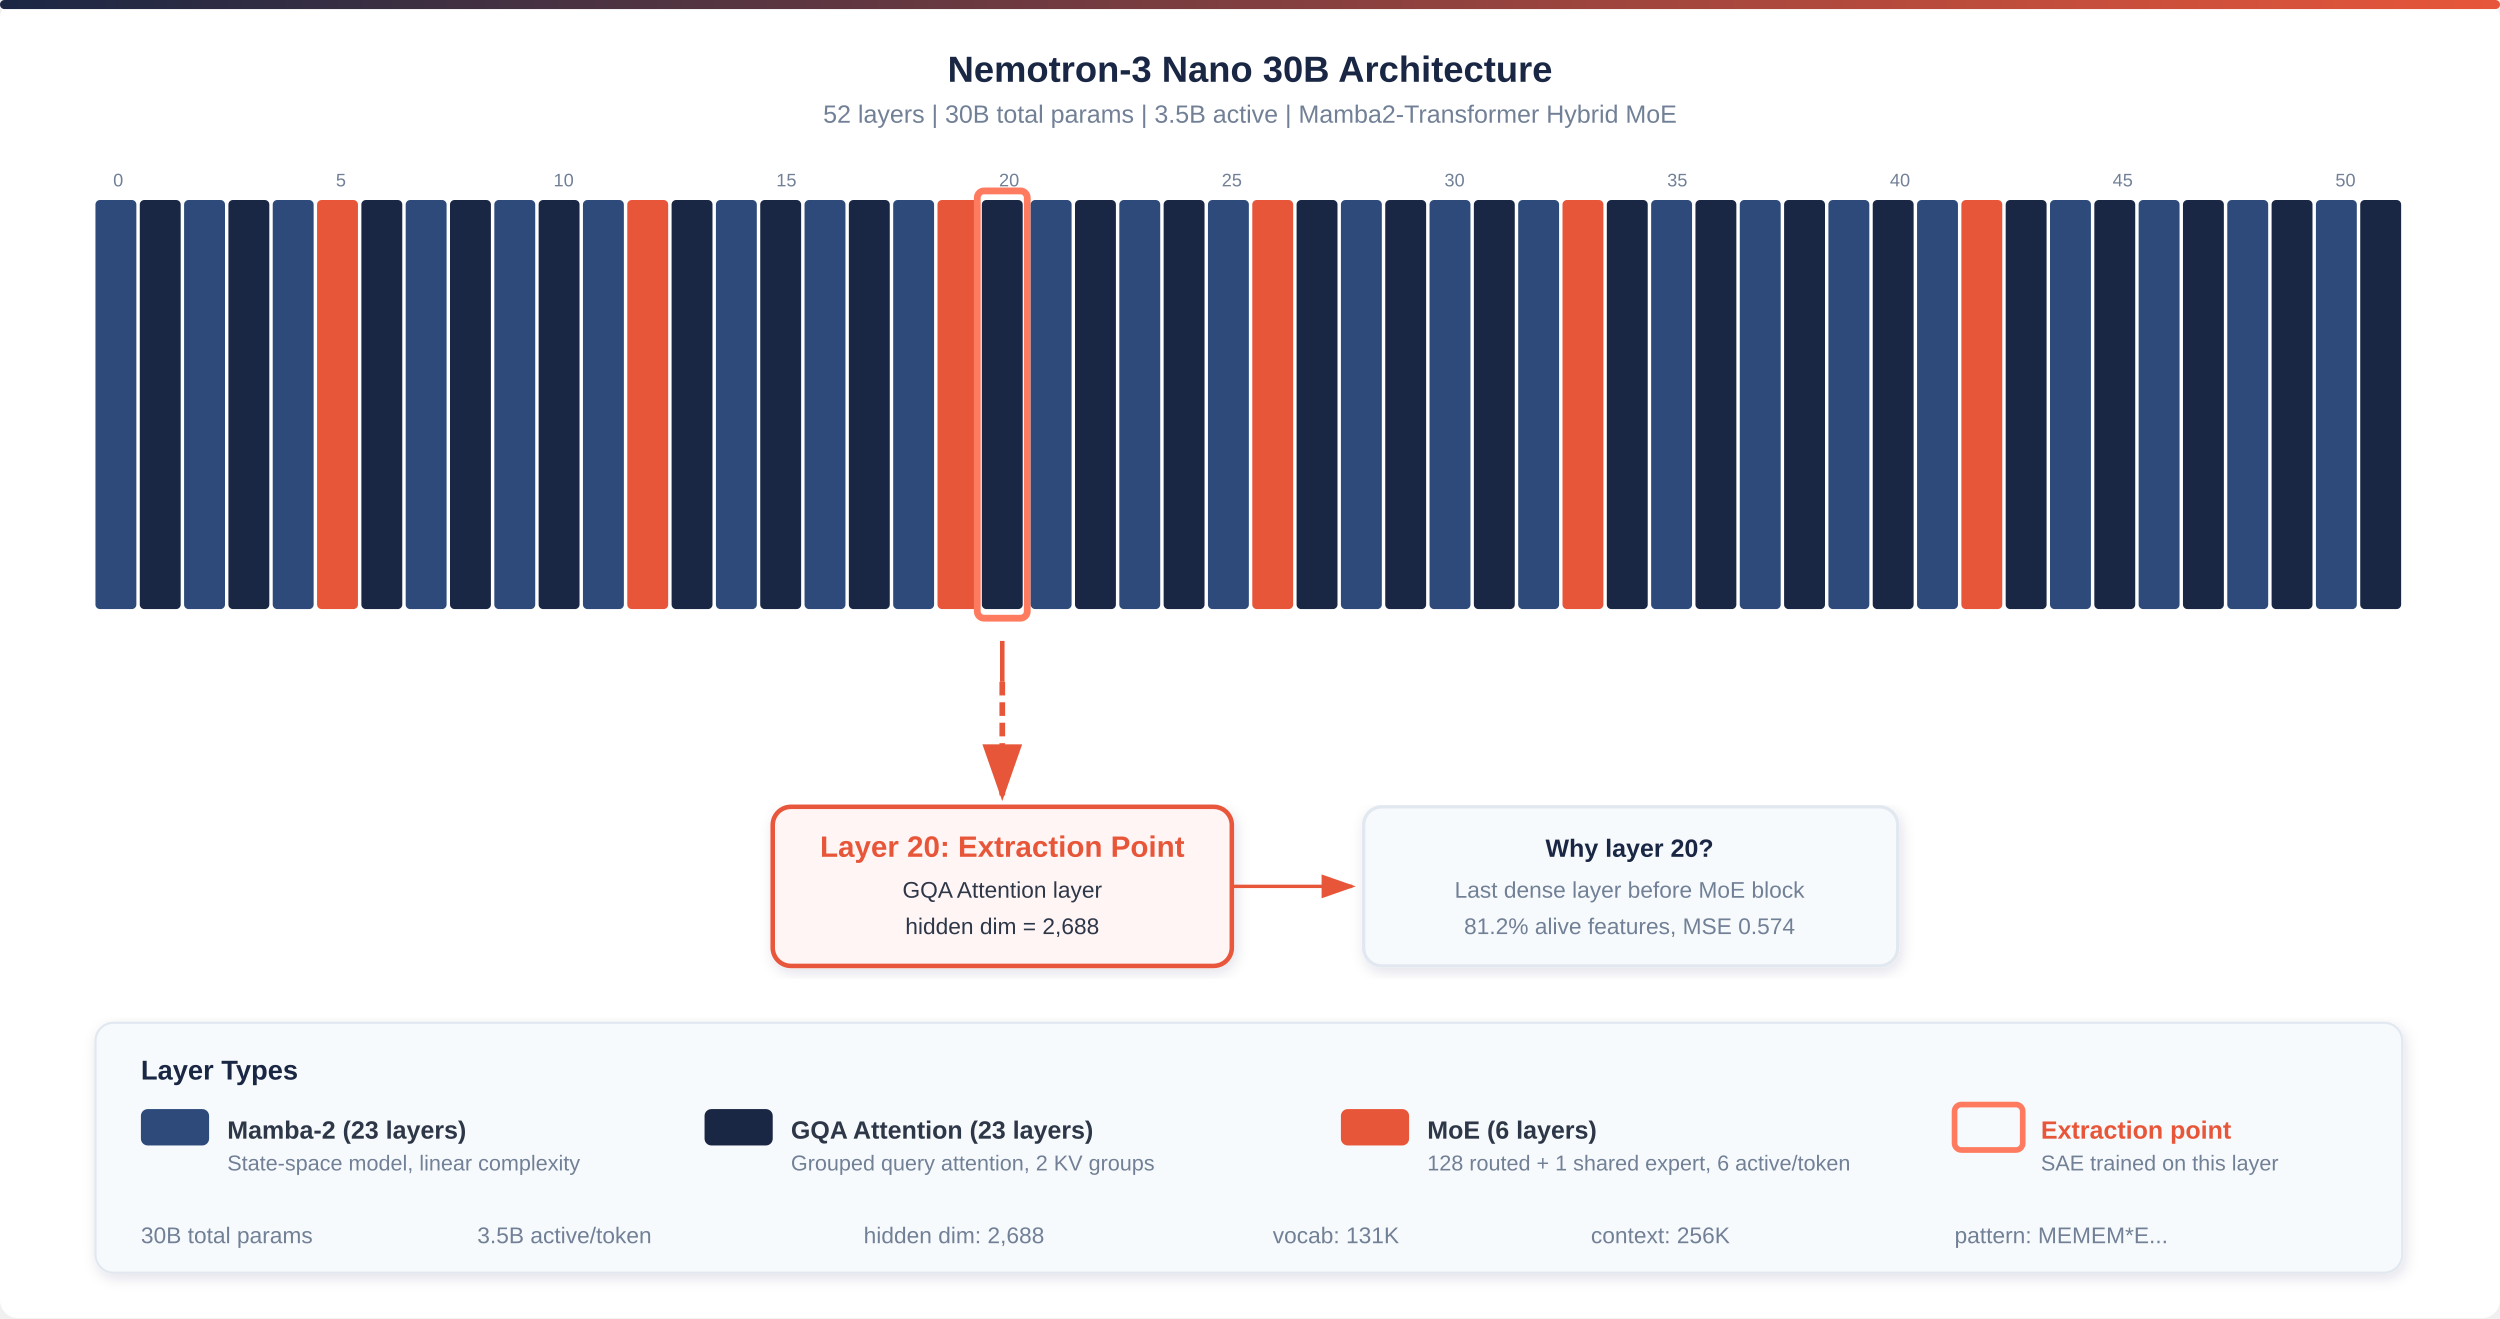
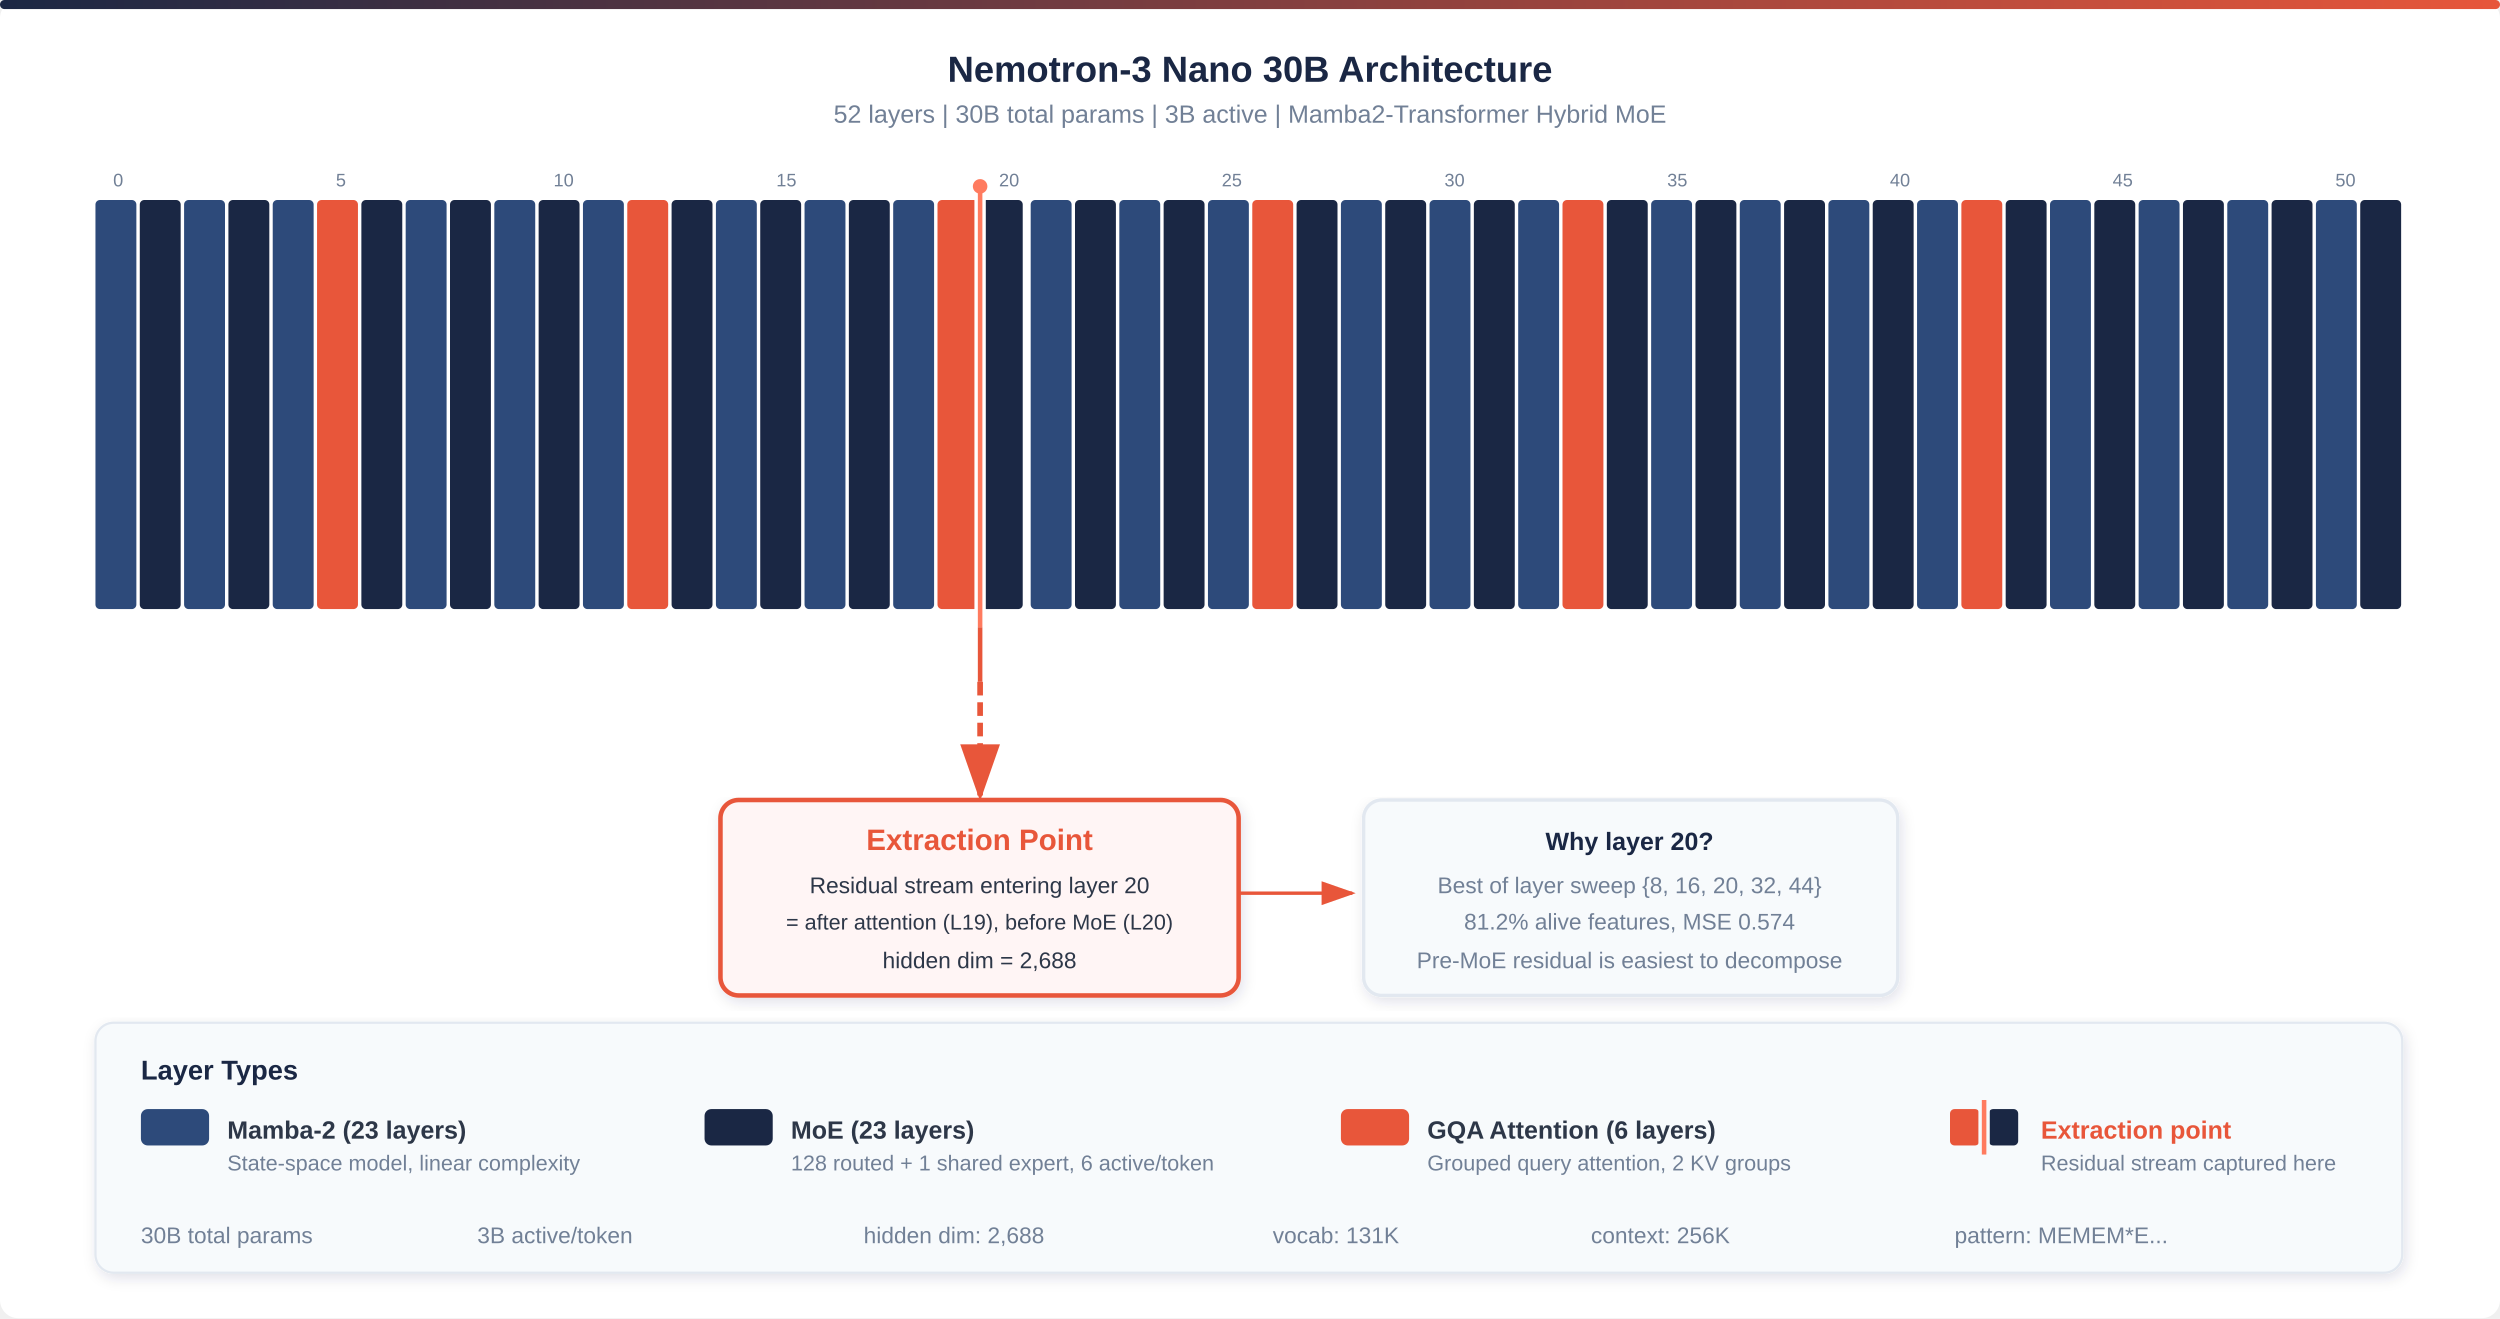
<svg xmlns="http://www.w3.org/2000/svg" viewBox="0 0 1100 580" font-family="Helvetica Neue, Segoe UI, Arial, sans-serif">
  <defs>
    <filter id="shadow" x="-4%" y="-4%" width="108%" height="112%">
      <feDropShadow dx="1" dy="2" stdDeviation="3" flood-color="#1a2744" flood-opacity="0.12" />
    </filter>
    <linearGradient id="grad-topbar" x1="0" y1="0" x2="1" y2="0">
      <stop offset="0%" stop-color="#1a2744" />
      <stop offset="100%" stop-color="#e8563a" />
    </linearGradient>
    <marker id="arrow-r" markerWidth="10" markerHeight="7" refX="9" refY="3.5" orient="auto">
      <polygon points="0 0, 10 3.5, 0 7" fill="#e8563a" />
    </marker>
  </defs>
  <rect width="1100" height="580" fill="#ffffff" rx="8" />
  <rect width="1100" height="4" fill="url(#grad-topbar)" rx="2" />
  <text x="550" y="36" text-anchor="middle" font-size="16" fill="#1a2744" font-weight="700">Nemotron-3 Nano 30B Architecture</text>
-   <text x="550" y="54" text-anchor="middle" font-size="11" fill="#718096">52 layers | 30B total params | 3.5B active | Mamba2-Transformer Hybrid MoE</text>
+   <text x="550" y="54" text-anchor="middle" font-size="11" fill="#718096">52 layers | 30B total params | 3B active | Mamba2-Transformer Hybrid MoE</text>
  <text x="52" y="82" text-anchor="middle" font-size="8" fill="#718096">0</text>
  <text x="150" y="82" text-anchor="middle" font-size="8" fill="#718096">5</text>
  <text x="248" y="82" text-anchor="middle" font-size="8" fill="#718096">10</text>
  <text x="346" y="82" text-anchor="middle" font-size="8" fill="#718096">15</text>
  <text x="444" y="82" text-anchor="middle" font-size="8" fill="#718096">20</text>
  <text x="542" y="82" text-anchor="middle" font-size="8" fill="#718096">25</text>
  <text x="640" y="82" text-anchor="middle" font-size="8" fill="#718096">30</text>
  <text x="738" y="82" text-anchor="middle" font-size="8" fill="#718096">35</text>
  <text x="836" y="82" text-anchor="middle" font-size="8" fill="#718096">40</text>
  <text x="934" y="82" text-anchor="middle" font-size="8" fill="#718096">45</text>
  <text x="1032" y="82" text-anchor="middle" font-size="8" fill="#718096">50</text>
  <rect x="42" y="88" width="18" height="180" rx="2" fill="#2d4a7a" />
  <rect x="61.5" y="88" width="18" height="180" rx="2" fill="#1a2744" />
  <rect x="81" y="88" width="18" height="180" rx="2" fill="#2d4a7a" />
  <rect x="100.5" y="88" width="18" height="180" rx="2" fill="#1a2744" />
  <rect x="120" y="88" width="18" height="180" rx="2" fill="#2d4a7a" />
  <rect x="139.5" y="88" width="18" height="180" rx="2" fill="#e8563a" />
  <rect x="159" y="88" width="18" height="180" rx="2" fill="#1a2744" />
  <rect x="178.5" y="88" width="18" height="180" rx="2" fill="#2d4a7a" />
  <rect x="198" y="88" width="18" height="180" rx="2" fill="#1a2744" />
  <rect x="217.5" y="88" width="18" height="180" rx="2" fill="#2d4a7a" />
  <rect x="237" y="88" width="18" height="180" rx="2" fill="#1a2744" />
  <rect x="256.5" y="88" width="18" height="180" rx="2" fill="#2d4a7a" />
  <rect x="276" y="88" width="18" height="180" rx="2" fill="#e8563a" />
  <rect x="295.5" y="88" width="18" height="180" rx="2" fill="#1a2744" />
  <rect x="315" y="88" width="18" height="180" rx="2" fill="#2d4a7a" />
  <rect x="334.5" y="88" width="18" height="180" rx="2" fill="#1a2744" />
  <rect x="354" y="88" width="18" height="180" rx="2" fill="#2d4a7a" />
  <rect x="373.5" y="88" width="18" height="180" rx="2" fill="#1a2744" />
  <rect x="393" y="88" width="18" height="180" rx="2" fill="#2d4a7a" />
  <rect x="412.5" y="88" width="18" height="180" rx="2" fill="#e8563a" />
-   <rect x="430" y="84" width="22" height="188" rx="3" fill="none" stroke="#ff7b5f" stroke-width="3" />
  <rect x="432" y="88" width="18" height="180" rx="2" fill="#1a2744" />
  <rect x="453.5" y="88" width="18" height="180" rx="2" fill="#2d4a7a" />
  <rect x="473" y="88" width="18" height="180" rx="2" fill="#1a2744" />
  <rect x="492.5" y="88" width="18" height="180" rx="2" fill="#2d4a7a" />
  <rect x="512" y="88" width="18" height="180" rx="2" fill="#1a2744" />
  <rect x="531.5" y="88" width="18" height="180" rx="2" fill="#2d4a7a" />
  <rect x="551" y="88" width="18" height="180" rx="2" fill="#e8563a" />
  <rect x="570.5" y="88" width="18" height="180" rx="2" fill="#1a2744" />
  <rect x="590" y="88" width="18" height="180" rx="2" fill="#2d4a7a" />
  <rect x="609.5" y="88" width="18" height="180" rx="2" fill="#1a2744" />
  <rect x="629" y="88" width="18" height="180" rx="2" fill="#2d4a7a" />
  <rect x="648.5" y="88" width="18" height="180" rx="2" fill="#1a2744" />
  <rect x="668" y="88" width="18" height="180" rx="2" fill="#2d4a7a" />
  <rect x="687.5" y="88" width="18" height="180" rx="2" fill="#e8563a" />
  <rect x="707" y="88" width="18" height="180" rx="2" fill="#1a2744" />
  <rect x="726.5" y="88" width="18" height="180" rx="2" fill="#2d4a7a" />
  <rect x="746" y="88" width="18" height="180" rx="2" fill="#1a2744" />
  <rect x="765.5" y="88" width="18" height="180" rx="2" fill="#2d4a7a" />
  <rect x="785" y="88" width="18" height="180" rx="2" fill="#1a2744" />
  <rect x="804.5" y="88" width="18" height="180" rx="2" fill="#2d4a7a" />
  <rect x="824" y="88" width="18" height="180" rx="2" fill="#1a2744" />
  <rect x="843.5" y="88" width="18" height="180" rx="2" fill="#2d4a7a" />
  <rect x="863" y="88" width="18" height="180" rx="2" fill="#e8563a" />
  <rect x="882.5" y="88" width="18" height="180" rx="2" fill="#1a2744" />
  <rect x="902" y="88" width="18" height="180" rx="2" fill="#2d4a7a" />
  <rect x="921.5" y="88" width="18" height="180" rx="2" fill="#1a2744" />
  <rect x="941" y="88" width="18" height="180" rx="2" fill="#2d4a7a" />
  <rect x="960.5" y="88" width="18" height="180" rx="2" fill="#1a2744" />
  <rect x="980" y="88" width="18" height="180" rx="2" fill="#2d4a7a" />
  <rect x="999.5" y="88" width="18" height="180" rx="2" fill="#1a2744" />
  <rect x="1019" y="88" width="18" height="180" rx="2" fill="#2d4a7a" />
  <rect x="1038.5" y="88" width="18" height="180" rx="2" fill="#1a2744" />
-   <line x1="441" y1="282" x2="441" y2="300" stroke="#e8563a" stroke-width="2" />
-   <line x1="441" y1="300" x2="441" y2="350" stroke="#e8563a" stroke-width="2.5" marker-end="url(#arrow-r)" stroke-dasharray="6,3" />
+   <line x1="431.25" y1="82" x2="431.25" y2="276" stroke="#ffffff" stroke-width="5" />
+   <line x1="431.25" y1="82" x2="431.25" y2="276" stroke="#ff7b5f" stroke-width="2" />
+   <circle cx="431.25" cy="82" r="3.2" fill="#ff7b5f" />
+   <line x1="431.25" y1="276" x2="431.25" y2="300" stroke="#e8563a" stroke-width="2" />
+   <line x1="431.25" y1="300" x2="431.25" y2="350" stroke="#e8563a" stroke-width="2.5" marker-end="url(#arrow-r)" stroke-dasharray="6,3" />
  <g filter="url(#shadow)">
-     <rect x="340" y="355" width="202" height="70" rx="8" fill="#fff5f5" stroke="#e8563a" stroke-width="2" />
+     <rect x="317" y="352" width="228" height="86" rx="8" fill="#fff5f5" stroke="#e8563a" stroke-width="2" />
  </g>
-   <text x="441" y="377" text-anchor="middle" font-size="13" fill="#e8563a" font-weight="700">Layer 20: Extraction Point</text>
-   <text x="441" y="395" text-anchor="middle" font-size="10" fill="#2d3748">GQA Attention layer</text>
-   <text x="441" y="411" text-anchor="middle" font-size="10" fill="#2d3748">hidden dim = 2,688</text>
-   <line x1="542" y1="390" x2="595" y2="390" stroke="#e8563a" stroke-width="1.5" marker-end="url(#arrow-r)" />
+   <text x="431" y="374" text-anchor="middle" font-size="13" fill="#e8563a" font-weight="700">Extraction Point</text>
+   <text x="431" y="393" text-anchor="middle" font-size="10" fill="#2d3748">Residual stream entering layer 20</text>
+   <text x="431" y="409" text-anchor="middle" font-size="9.5" fill="#2d3748">= after attention (L19), before MoE (L20)</text>
+   <text x="431" y="426" text-anchor="middle" font-size="10" fill="#2d3748">hidden dim = 2,688</text>
+   <line x1="545" y1="393" x2="595" y2="393" stroke="#e8563a" stroke-width="1.5" marker-end="url(#arrow-r)" />
  <g filter="url(#shadow)">
-     <rect x="600" y="355" width="235" height="70" rx="8" fill="#f7fafc" stroke="#e2e8f0" stroke-width="1.5" />
+     <rect x="600" y="352" width="235" height="86" rx="8" fill="#f7fafc" stroke="#e2e8f0" stroke-width="1.5" />
  </g>
-   <text x="717" y="377" text-anchor="middle" font-size="11" fill="#1a2744" font-weight="700">Why layer 20?</text>
-   <text x="717" y="395" text-anchor="middle" font-size="10" fill="#718096">Last dense layer before MoE block</text>
-   <text x="717" y="411" text-anchor="middle" font-size="10" fill="#718096">81.2% alive features, MSE 0.574</text>
+   <text x="717" y="374" text-anchor="middle" font-size="11" fill="#1a2744" font-weight="700">Why layer 20?</text>
+   <text x="717" y="393" text-anchor="middle" font-size="10" fill="#718096">Best of layer sweep {8, 16, 20, 32, 44}</text>
+   <text x="717" y="409" text-anchor="middle" font-size="10" fill="#718096">81.2% alive features, MSE 0.574</text>
+   <text x="717" y="426" text-anchor="middle" font-size="10" fill="#718096">Pre-MoE residual is easiest to decompose</text>
  <g filter="url(#shadow)">
    <rect x="42" y="450" width="1015" height="110" rx="8" fill="#f7fafc" stroke="#e2e8f0" stroke-width="1" />
  </g>
  <text x="62" y="475" font-size="12" fill="#1a2744" font-weight="700">Layer Types</text>
  <rect x="62" y="488" width="30" height="16" rx="3" fill="#2d4a7a" />
  <text x="100" y="501" font-size="11" fill="#2d3748" font-weight="600">Mamba-2 (23 layers)</text>
  <text x="100" y="515" font-size="9.5" fill="#718096">State-space model, linear complexity</text>
  <rect x="310" y="488" width="30" height="16" rx="3" fill="#1a2744" />
-   <text x="348" y="501" font-size="11" fill="#2d3748" font-weight="600">GQA Attention (23 layers)</text>
-   <text x="348" y="515" font-size="9.5" fill="#718096">Grouped query attention, 2 KV groups</text>
+   <text x="348" y="501" font-size="11" fill="#2d3748" font-weight="600">MoE (23 layers)</text>
+   <text x="348" y="515" font-size="9.5" fill="#718096">128 routed + 1 shared expert, 6 active/token</text>
  <rect x="590" y="488" width="30" height="16" rx="3" fill="#e8563a" />
-   <text x="628" y="501" font-size="11" fill="#2d3748" font-weight="600">MoE (6 layers)</text>
-   <text x="628" y="515" font-size="9.5" fill="#718096">128 routed + 1 shared expert, 6 active/token</text>
-   <rect x="860" y="486" width="30" height="20" rx="3" fill="none" stroke="#ff7b5f" stroke-width="2.5" />
+   <text x="628" y="501" font-size="11" fill="#2d3748" font-weight="600">GQA Attention (6 layers)</text>
+   <text x="628" y="515" font-size="9.5" fill="#718096">Grouped query attention, 2 KV groups</text>
+   <rect x="858" y="488" width="13" height="16" rx="2" fill="#e8563a" />
+   <rect x="875" y="488" width="13" height="16" rx="2" fill="#1a2744" />
+   <line x1="873" y1="484" x2="873" y2="508" stroke="#f7fafc" stroke-width="5" />
+   <line x1="873" y1="484" x2="873" y2="508" stroke="#ff7b5f" stroke-width="2" />
  <text x="898" y="501" font-size="11" fill="#e8563a" font-weight="600">Extraction point</text>
-   <text x="898" y="515" font-size="9.5" fill="#718096">SAE trained on this layer</text>
+   <text x="898" y="515" font-size="9.5" fill="#718096">Residual stream captured here</text>
  <text x="62" y="547" font-size="10" fill="#718096">30B total params</text>
-   <text x="210" y="547" font-size="10" fill="#718096">3.5B active/token</text>
+   <text x="210" y="547" font-size="10" fill="#718096">3B active/token</text>
  <text x="380" y="547" font-size="10" fill="#718096">hidden dim: 2,688</text>
  <text x="560" y="547" font-size="10" fill="#718096">vocab: 131K</text>
  <text x="700" y="547" font-size="10" fill="#718096">context: 256K</text>
  <text x="860" y="547" font-size="10" fill="#718096">pattern: MEMEM*E...</text>
</svg>
